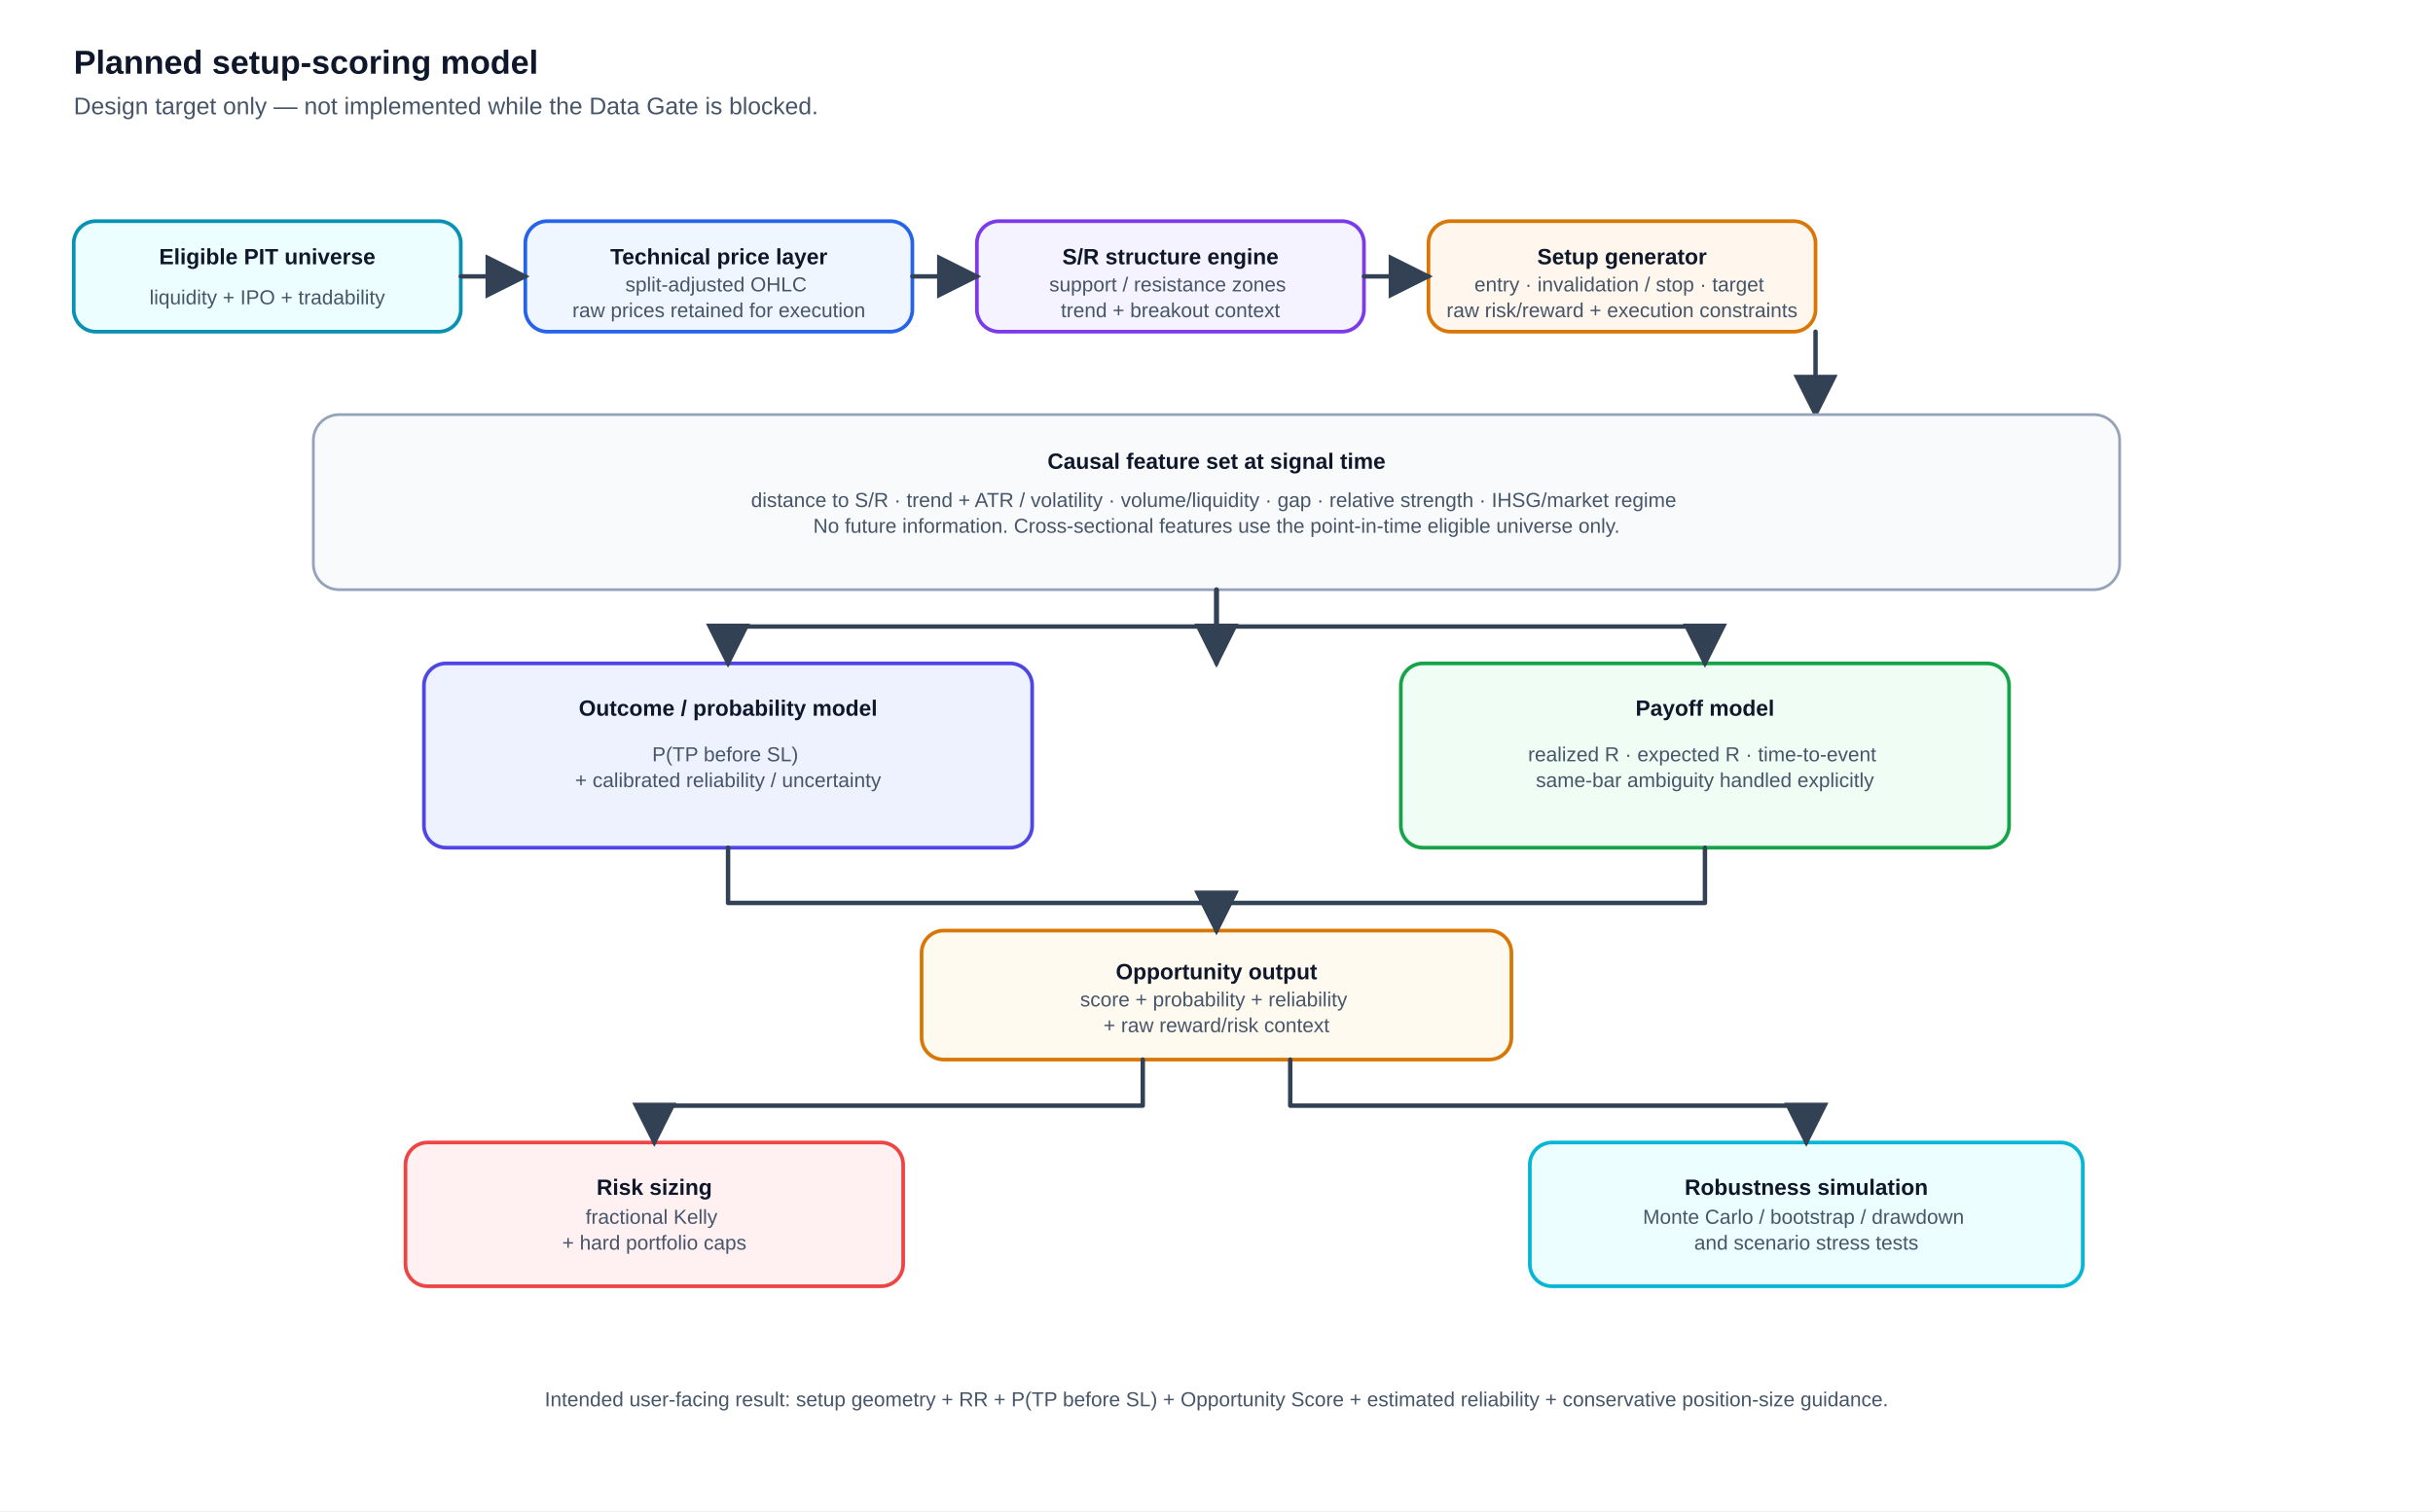
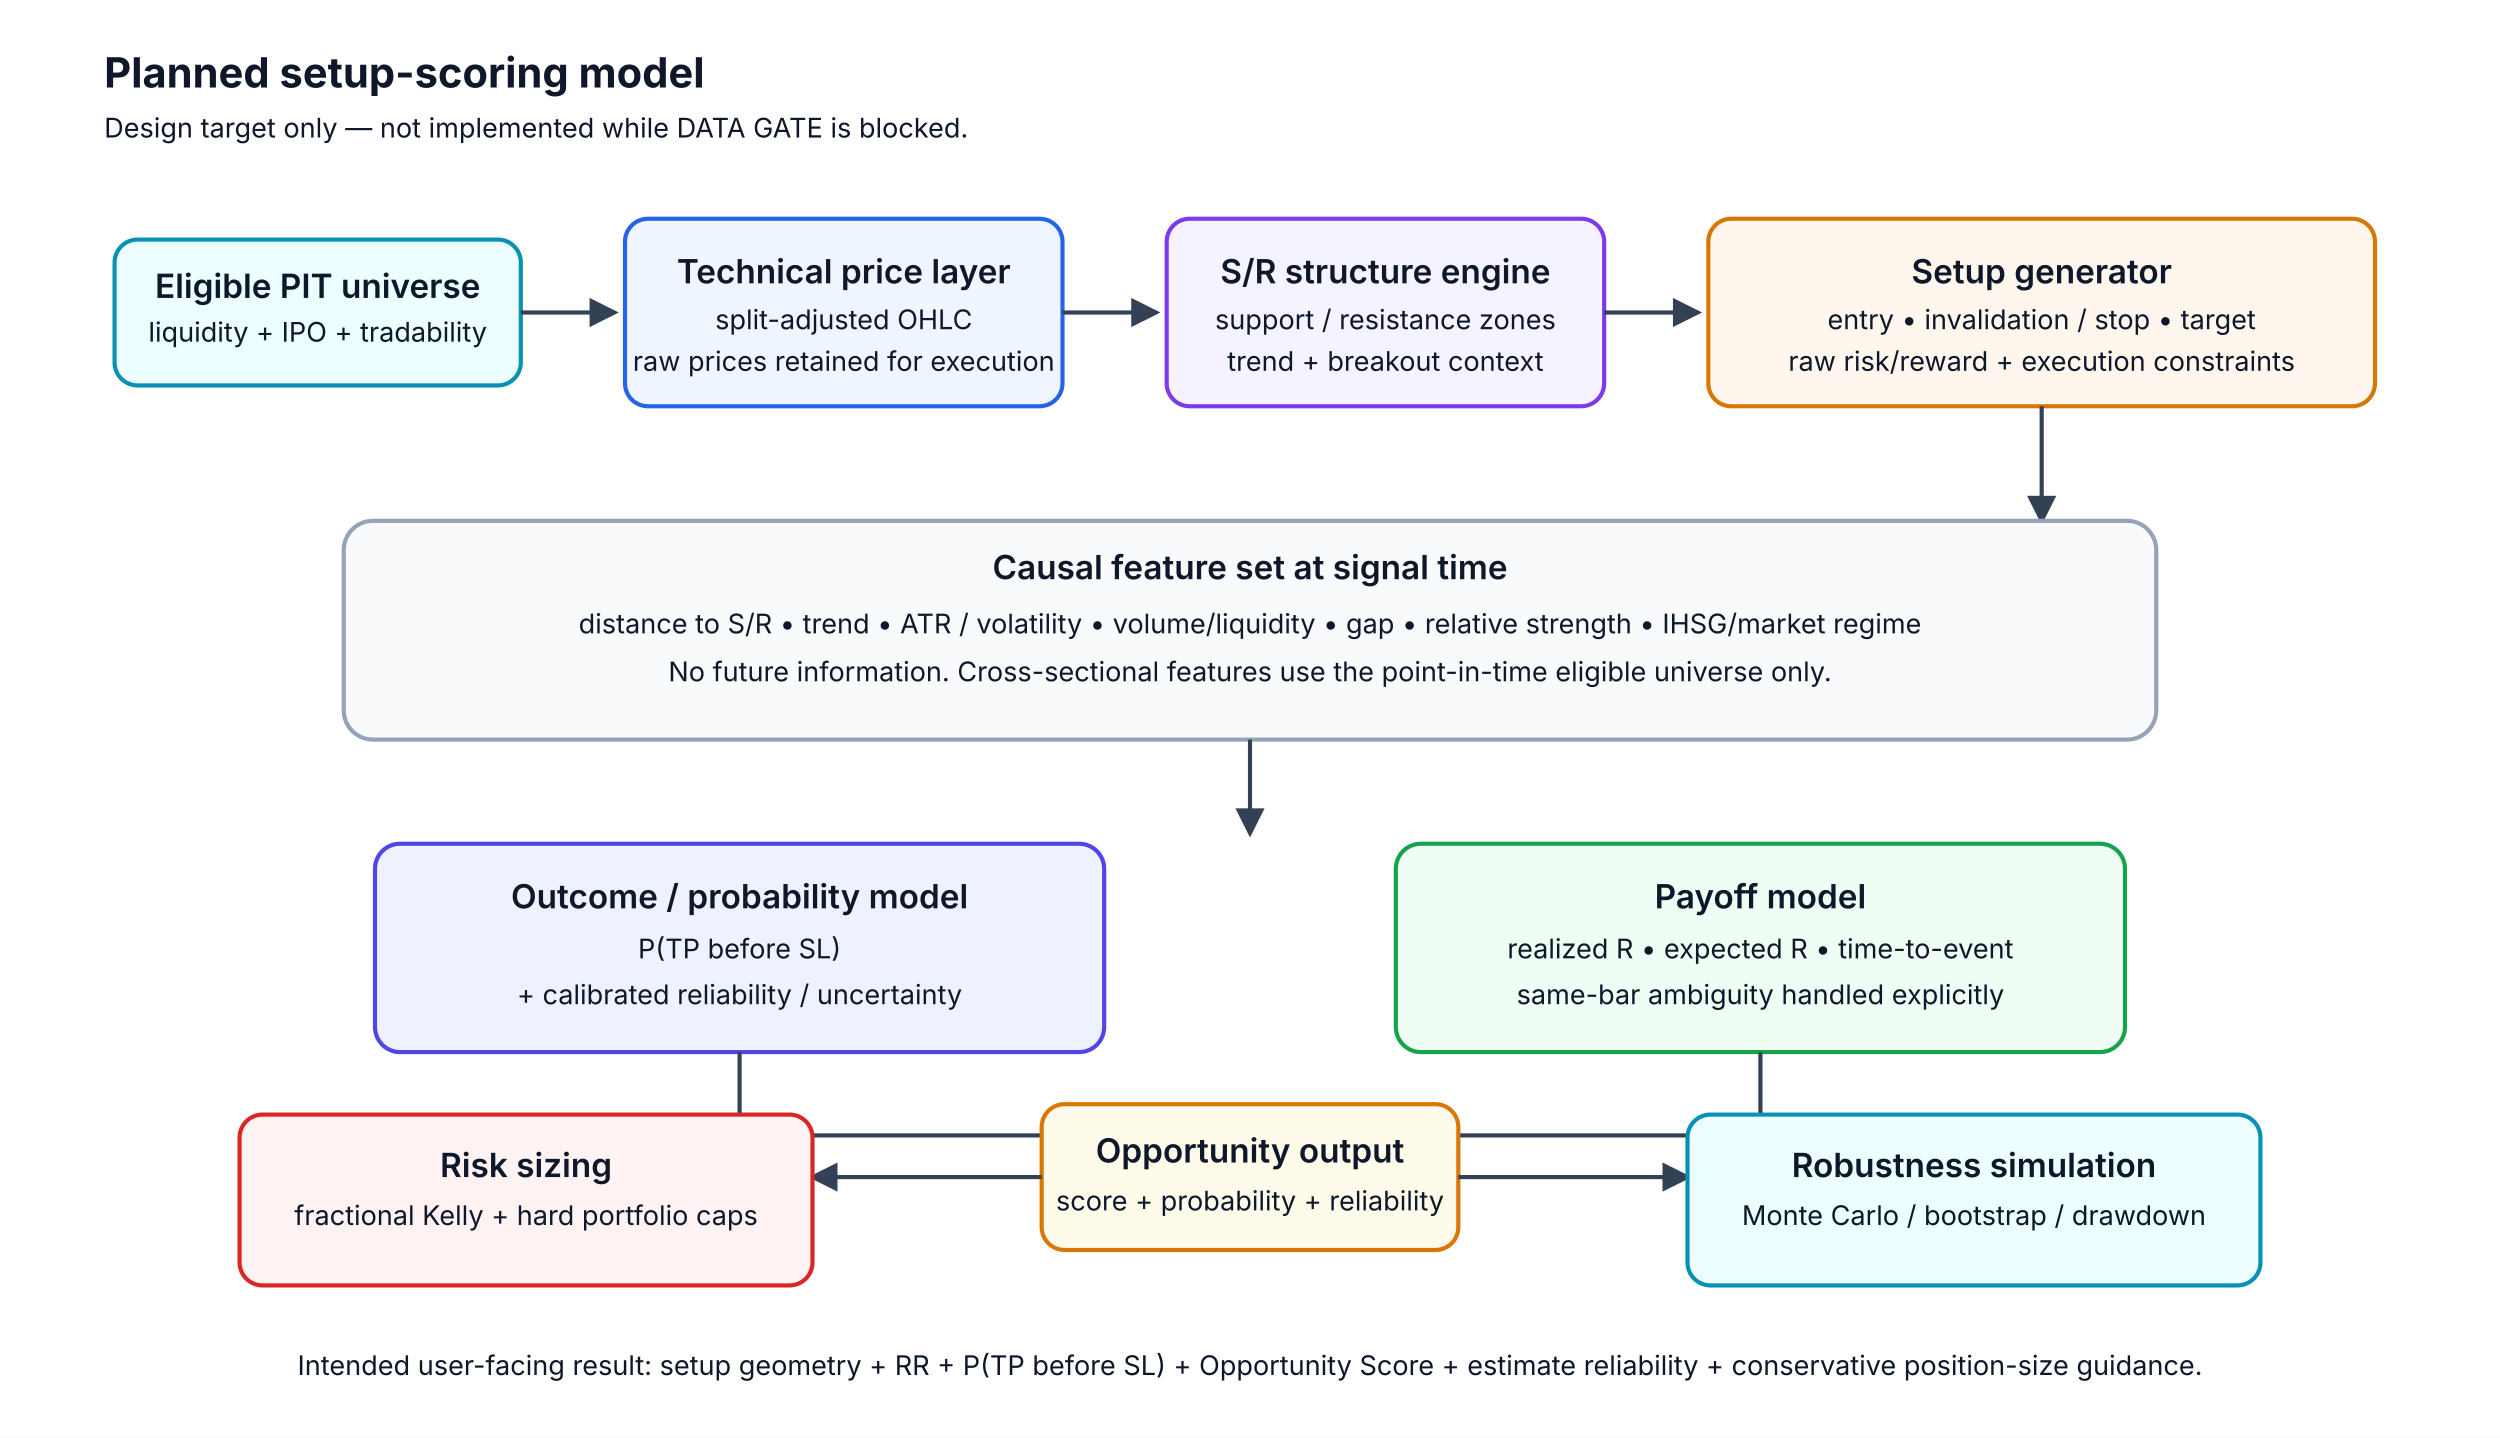
- <svg xmlns="http://www.w3.org/2000/svg" width="1320" height="820" viewBox="0 0 1320 820">
+ <svg xmlns="http://www.w3.org/2000/svg" width="1200" height="690" viewBox="0 0 1200 690">
+   <rect width="1200" height="690" fill="#ffffff" />
  <defs>
-     <marker id="arrow-navy" markerWidth="10" markerHeight="10" refX="9" refY="5" orient="auto" markerUnits="strokeWidth">
-       <path d="M0,0 L10,5 L0,10 z" fill="#334155" />
-     </marker>
-     <marker id="arrow-green" markerWidth="10" markerHeight="10" refX="9" refY="5" orient="auto" markerUnits="strokeWidth">
-       <path d="M0,0 L10,5 L0,10 z" fill="#16a34a" />
-     </marker>
-     <marker id="arrow-red" markerWidth="10" markerHeight="10" refX="9" refY="5" orient="auto" markerUnits="strokeWidth">
-       <path d="M0,0 L10,5 L0,10 z" fill="#dc2626" />
+     <marker id="arrow" markerWidth="7" markerHeight="7" refX="6" refY="3.5" orient="auto">
+       <path d="M0,0 L7,3.5 L0,7 Z" fill="#334155" />
    </marker>
    <style>
-       .title { font: 700 18px Arial, sans-serif; fill:#0f172a; }
-       .subtitle { font: 13px Arial, sans-serif; fill:#475569; }
-       .section { font: 700 12px Arial, sans-serif; fill:#334155; }
-       .label { font: 700 12px Arial, sans-serif; fill:#0f172a; }
-       .small { font: 11px Arial, sans-serif; fill:#475569; }
-       .tiny { font: 10px Arial, sans-serif; fill:#475569; }
-       .center { text-anchor: middle; dominant-baseline: middle; }
-       .box { fill:#ffffff; stroke-width:2; rx:12; ry:12; }
-       .group { fill:#f8fafc; stroke:#94a3b8; stroke-width:1.5; rx:14; ry:14; }
-       .dashed { fill:#f8fafc; stroke:#94a3b8; stroke-width:1.5; stroke-dasharray:6 5; rx:14; ry:14; }
-       .arrowN { stroke:#334155; stroke-width:2.4; fill:none; marker-end:url(#arrow-navy); stroke-linecap:round; stroke-linejoin:round; }
-       .arrowG { stroke:#16a34a; stroke-width:2.4; fill:none; marker-end:url(#arrow-green); stroke-linecap:round; stroke-linejoin:round; }
-       .arrowR { stroke:#dc2626; stroke-width:2.4; fill:none; marker-end:url(#arrow-red); stroke-linecap:round; stroke-linejoin:round; }
-       .chip { fill:#fff7ed; stroke:#f59e0b; stroke-width:1.5; rx:8; ry:8; }
-       .status { fill:#fee2e2; stroke:#ef4444; stroke-width:1.5; rx:8; ry:8; }
-     </style>
+     .txt{font-family:Inter,ui-sans-serif,system-ui,-apple-system,"Segoe UI",sans-serif;fill:#0f172a}
+     .title{font-size:20px;font-weight:700}.label{font-size:16px;font-weight:600}.small{font-size:13px}.edge{stroke:#334155;stroke-width:2;fill:none;marker-end:url(#arrow)}
+   </style>
  </defs>
-   <rect x="0" y="0" width="1320" height="820" fill="white" />
-   <text x="40" y="40" class="title">Planned setup-scoring model</text>
-   <text x="40" y="62" class="subtitle">Design target only — not implemented while the Data Gate is blocked.</text>
-   <rect x="40" y="120" width="210" height="60" class="box" style="stroke:#0891b2; fill:#ecfeff;" />
-   <text x="145.0" y="140" class="label center">Eligible PIT universe</text>
-   <text x="145.0" y="162" class="small center">liquidity + IPO + tradability</text>
-   <rect x="285" y="120" width="210" height="60" class="box" style="stroke:#2563eb; fill:#eff6ff;" />
-   <text x="390.0" y="140" class="label center">Technical price layer</text>
-   <text x="390.0" y="162" class="small center">
-     <tspan x="390.0" dy="-7">split-adjusted OHLC</tspan>
-     <tspan x="390.0" dy="14">raw prices retained for execution</tspan>
-   </text>
-   <rect x="530" y="120" width="210" height="60" class="box" style="stroke:#7c3aed; fill:#f5f3ff;" />
-   <text x="635.0" y="140" class="label center">S/R structure engine</text>
-   <text x="635.0" y="162" class="small center">
-     <tspan x="635.0" dy="-7">support / resistance zones</tspan>
-     <tspan x="635.0" dy="14">trend + breakout context</tspan>
-   </text>
-   <rect x="775" y="120" width="210" height="60" class="box" style="stroke:#d97706; fill:#fff7ed;" />
-   <text x="880.0" y="140" class="label center">Setup generator</text>
-   <text x="880.0" y="162" class="small center">
-     <tspan x="880.0" dy="-7">entry · invalidation / stop · target</tspan>
-     <tspan x="880.0" dy="14">raw risk/reward + execution constraints</tspan>
-   </text>
-   <path d="M250 150 H285" class="arrowN" />
-   <path d="M495 150 H530" class="arrowN" />
-   <path d="M740 150 H775" class="arrowN" />
-   <path d="M985 180 V225" class="arrowN" />
-   <rect x="170" y="225" width="980" height="95" class="group" />
-   <text x="660" y="251" class="label center">Causal feature set at signal time</text>
-   <text x="660" y="279" class="small center">
-     <tspan x="660" dy="-7">distance to S/R · trend + ATR / volatility · volume/liquidity · gap · relative strength · IHSG/market regime</tspan>
-     <tspan x="660" dy="14">No future information. Cross-sectional features use the point-in-time eligible universe only.</tspan>
-   </text>
-   <path d="M660 320 V360" class="arrowN" />
-   <rect x="230" y="360" width="330" height="100" class="box" style="stroke:#4f46e5; fill:#eef2ff;" />
-   <text x="395" y="385" class="label center">Outcome / probability model</text>
-   <text x="395" y="417" class="small center">
-     <tspan x="395" dy="-7">P(TP before SL)</tspan>
-     <tspan x="395" dy="14">+ calibrated reliability / uncertainty</tspan>
-   </text>
-   <rect x="760" y="360" width="330" height="100" class="box" style="stroke:#16a34a; fill:#f0fdf4;" />
-   <text x="925" y="385" class="label center">Payoff model</text>
-   <text x="925" y="417" class="small center">
-     <tspan x="925" dy="-7">realized R · expected R · time-to-event</tspan>
-     <tspan x="925" dy="14">same-bar ambiguity handled explicitly</tspan>
-   </text>
-   <path d="M660 320 V340 H395 V360" class="arrowN" />
-   <path d="M660 320 V340 H925 V360" class="arrowN" />
-   <rect x="500" y="505" width="320" height="70" class="box" style="stroke:#d97706; fill:#fffaf0;" />
-   <text x="660" y="528" class="label center">Opportunity output</text>
-   <text x="660" y="550" class="small center">
-     <tspan x="660" dy="-7">score + probability + reliability</tspan>
-     <tspan x="660" dy="14">+ raw reward/risk context</tspan>
-   </text>
-   <path d="M395 460 V490 H660 V505" class="arrowN" />
-   <path d="M925 460 V490 H660 V505" class="arrowN" />
-   <rect x="220" y="620" width="270" height="78" class="box" style="stroke:#ef4444; fill:#fff1f2;" />
-   <text x="355" y="645" class="label center">Risk sizing</text>
-   <text x="355" y="668" class="small center">
-     <tspan x="355" dy="-7">fractional Kelly</tspan>
-     <tspan x="355" dy="14">+ hard portfolio caps</tspan>
-   </text>
-   <rect x="830" y="620" width="300" height="78" class="box" style="stroke:#06b6d4; fill:#ecfeff;" />
-   <text x="980" y="645" class="label center">Robustness simulation</text>
-   <text x="980" y="668" class="small center">
-     <tspan x="980" dy="-7">Monte Carlo / bootstrap / drawdown</tspan>
-     <tspan x="980" dy="14">and scenario stress tests</tspan>
-   </text>
-   <path d="M620 575 V600 H355 V620" class="arrowN" />
-   <path d="M700 575 V600 H980 V620" class="arrowN" />
-   <text x="660" y="760" class="small center">Intended user-facing result: setup geometry + RR + P(TP before SL) + Opportunity Score + estimated reliability + conservative position-size guidance.</text>
+   <text x="50" y="42" class="txt title">Planned setup-scoring model</text>
+   <text x="50" y="66" class="txt small" fill="#dc2626">Design target only — not implemented while DATA GATE is blocked.</text>
+   <rect x="55" y="115" width="195" height="70" rx="11" fill="#ecfeff" stroke="#0891b2" stroke-width="2" />
+   <text x="152.5" y="143" text-anchor="middle" class="txt label">Eligible PIT universe</text>
+   <text x="152.5" y="164" text-anchor="middle" class="txt small">liquidity + IPO + tradability</text>
+   <path d="M250 150 H295" class="edge" />
+   <rect x="300" y="105" width="210" height="90" rx="11" fill="#eff6ff" stroke="#2563eb" stroke-width="2" />
+   <text x="405" y="136" text-anchor="middle" class="txt label">Technical price layer</text>
+   <text x="405" y="158" text-anchor="middle" class="txt small">split-adjusted OHLC</text>
+   <text x="405" y="178" text-anchor="middle" class="txt small">raw prices retained for execution</text>
+   <path d="M510 150 H555" class="edge" />
+   <rect x="560" y="105" width="210" height="90" rx="11" fill="#f5f3ff" stroke="#7c3aed" stroke-width="2" />
+   <text x="665" y="136" text-anchor="middle" class="txt label">S/R structure engine</text>
+   <text x="665" y="158" text-anchor="middle" class="txt small">support / resistance zones</text>
+   <text x="665" y="178" text-anchor="middle" class="txt small">trend + breakout context</text>
+   <path d="M770 150 H815" class="edge" />
+   <rect x="820" y="105" width="320" height="90" rx="11" fill="#fff7ed" stroke="#d97706" stroke-width="2" />
+   <text x="980" y="136" text-anchor="middle" class="txt label">Setup generator</text>
+   <text x="980" y="158" text-anchor="middle" class="txt small">entry • invalidation / stop • target</text>
+   <text x="980" y="178" text-anchor="middle" class="txt small">raw risk/reward + execution constraints</text>
+   <path d="M980 195 V250" class="edge" />
+   <rect x="165" y="250" width="870" height="105" rx="14" fill="#f8fafc" stroke="#94a3b8" stroke-width="2" />
+   <text x="600" y="278" text-anchor="middle" class="txt label">Causal feature set at signal time</text>
+   <text x="600" y="304" text-anchor="middle" class="txt small">distance to S/R • trend • ATR / volatility • volume/liquidity • gap • relative strength • IHSG/market regime</text>
+   <text x="600" y="327" text-anchor="middle" class="txt small">No future information. Cross-sectional features use the point-in-time eligible universe only.</text>
+   <path d="M600 355 V400" class="edge" />
+   <rect x="180" y="405" width="350" height="100" rx="12" fill="#eef2ff" stroke="#4f46e5" stroke-width="2" />
+   <text x="355" y="436" text-anchor="middle" class="txt label">Outcome / probability model</text>
+   <text x="355" y="460" text-anchor="middle" class="txt small">P(TP before SL)</text>
+   <text x="355" y="482" text-anchor="middle" class="txt small">+ calibrated reliability / uncertainty</text>
+   <rect x="670" y="405" width="350" height="100" rx="12" fill="#f0fdf4" stroke="#16a34a" stroke-width="2" />
+   <text x="845" y="436" text-anchor="middle" class="txt label">Payoff model</text>
+   <text x="845" y="460" text-anchor="middle" class="txt small">realized R • expected R • time-to-event</text>
+   <text x="845" y="482" text-anchor="middle" class="txt small">same-bar ambiguity handled explicitly</text>
+   <path d="M355 505 V545 H535" class="edge" />
+   <path d="M845 505 V545 H665" class="edge" />
+   <rect x="500" y="530" width="200" height="70" rx="11" fill="#fffbeb" stroke="#d97706" stroke-width="2" />
+   <text x="600" y="558" text-anchor="middle" class="txt label">Opportunity output</text>
+   <text x="600" y="581" text-anchor="middle" class="txt small">score + probability + reliability</text>
+   <path d="M500 565 H390" class="edge" />
+   <path d="M700 565 H810" class="edge" />
+   <rect x="115" y="535" width="275" height="82" rx="11" fill="#fef2f2" stroke="#dc2626" stroke-width="2" />
+   <text x="252.5" y="565" text-anchor="middle" class="txt label">Risk sizing</text>
+   <text x="252.5" y="588" text-anchor="middle" class="txt small">fractional Kelly + hard portfolio caps</text>
+   <rect x="810" y="535" width="275" height="82" rx="11" fill="#ecfeff" stroke="#0891b2" stroke-width="2" />
+   <text x="947.5" y="565" text-anchor="middle" class="txt label">Robustness simulation</text>
+   <text x="947.5" y="588" text-anchor="middle" class="txt small">Monte Carlo / bootstrap / drawdown</text>
+   <text x="600" y="660" text-anchor="middle" class="txt small" fill="#475569">Intended user-facing result: setup geometry + RR + P(TP before SL) + Opportunity Score + estimate reliability + conservative position-size guidance.</text>
</svg>
